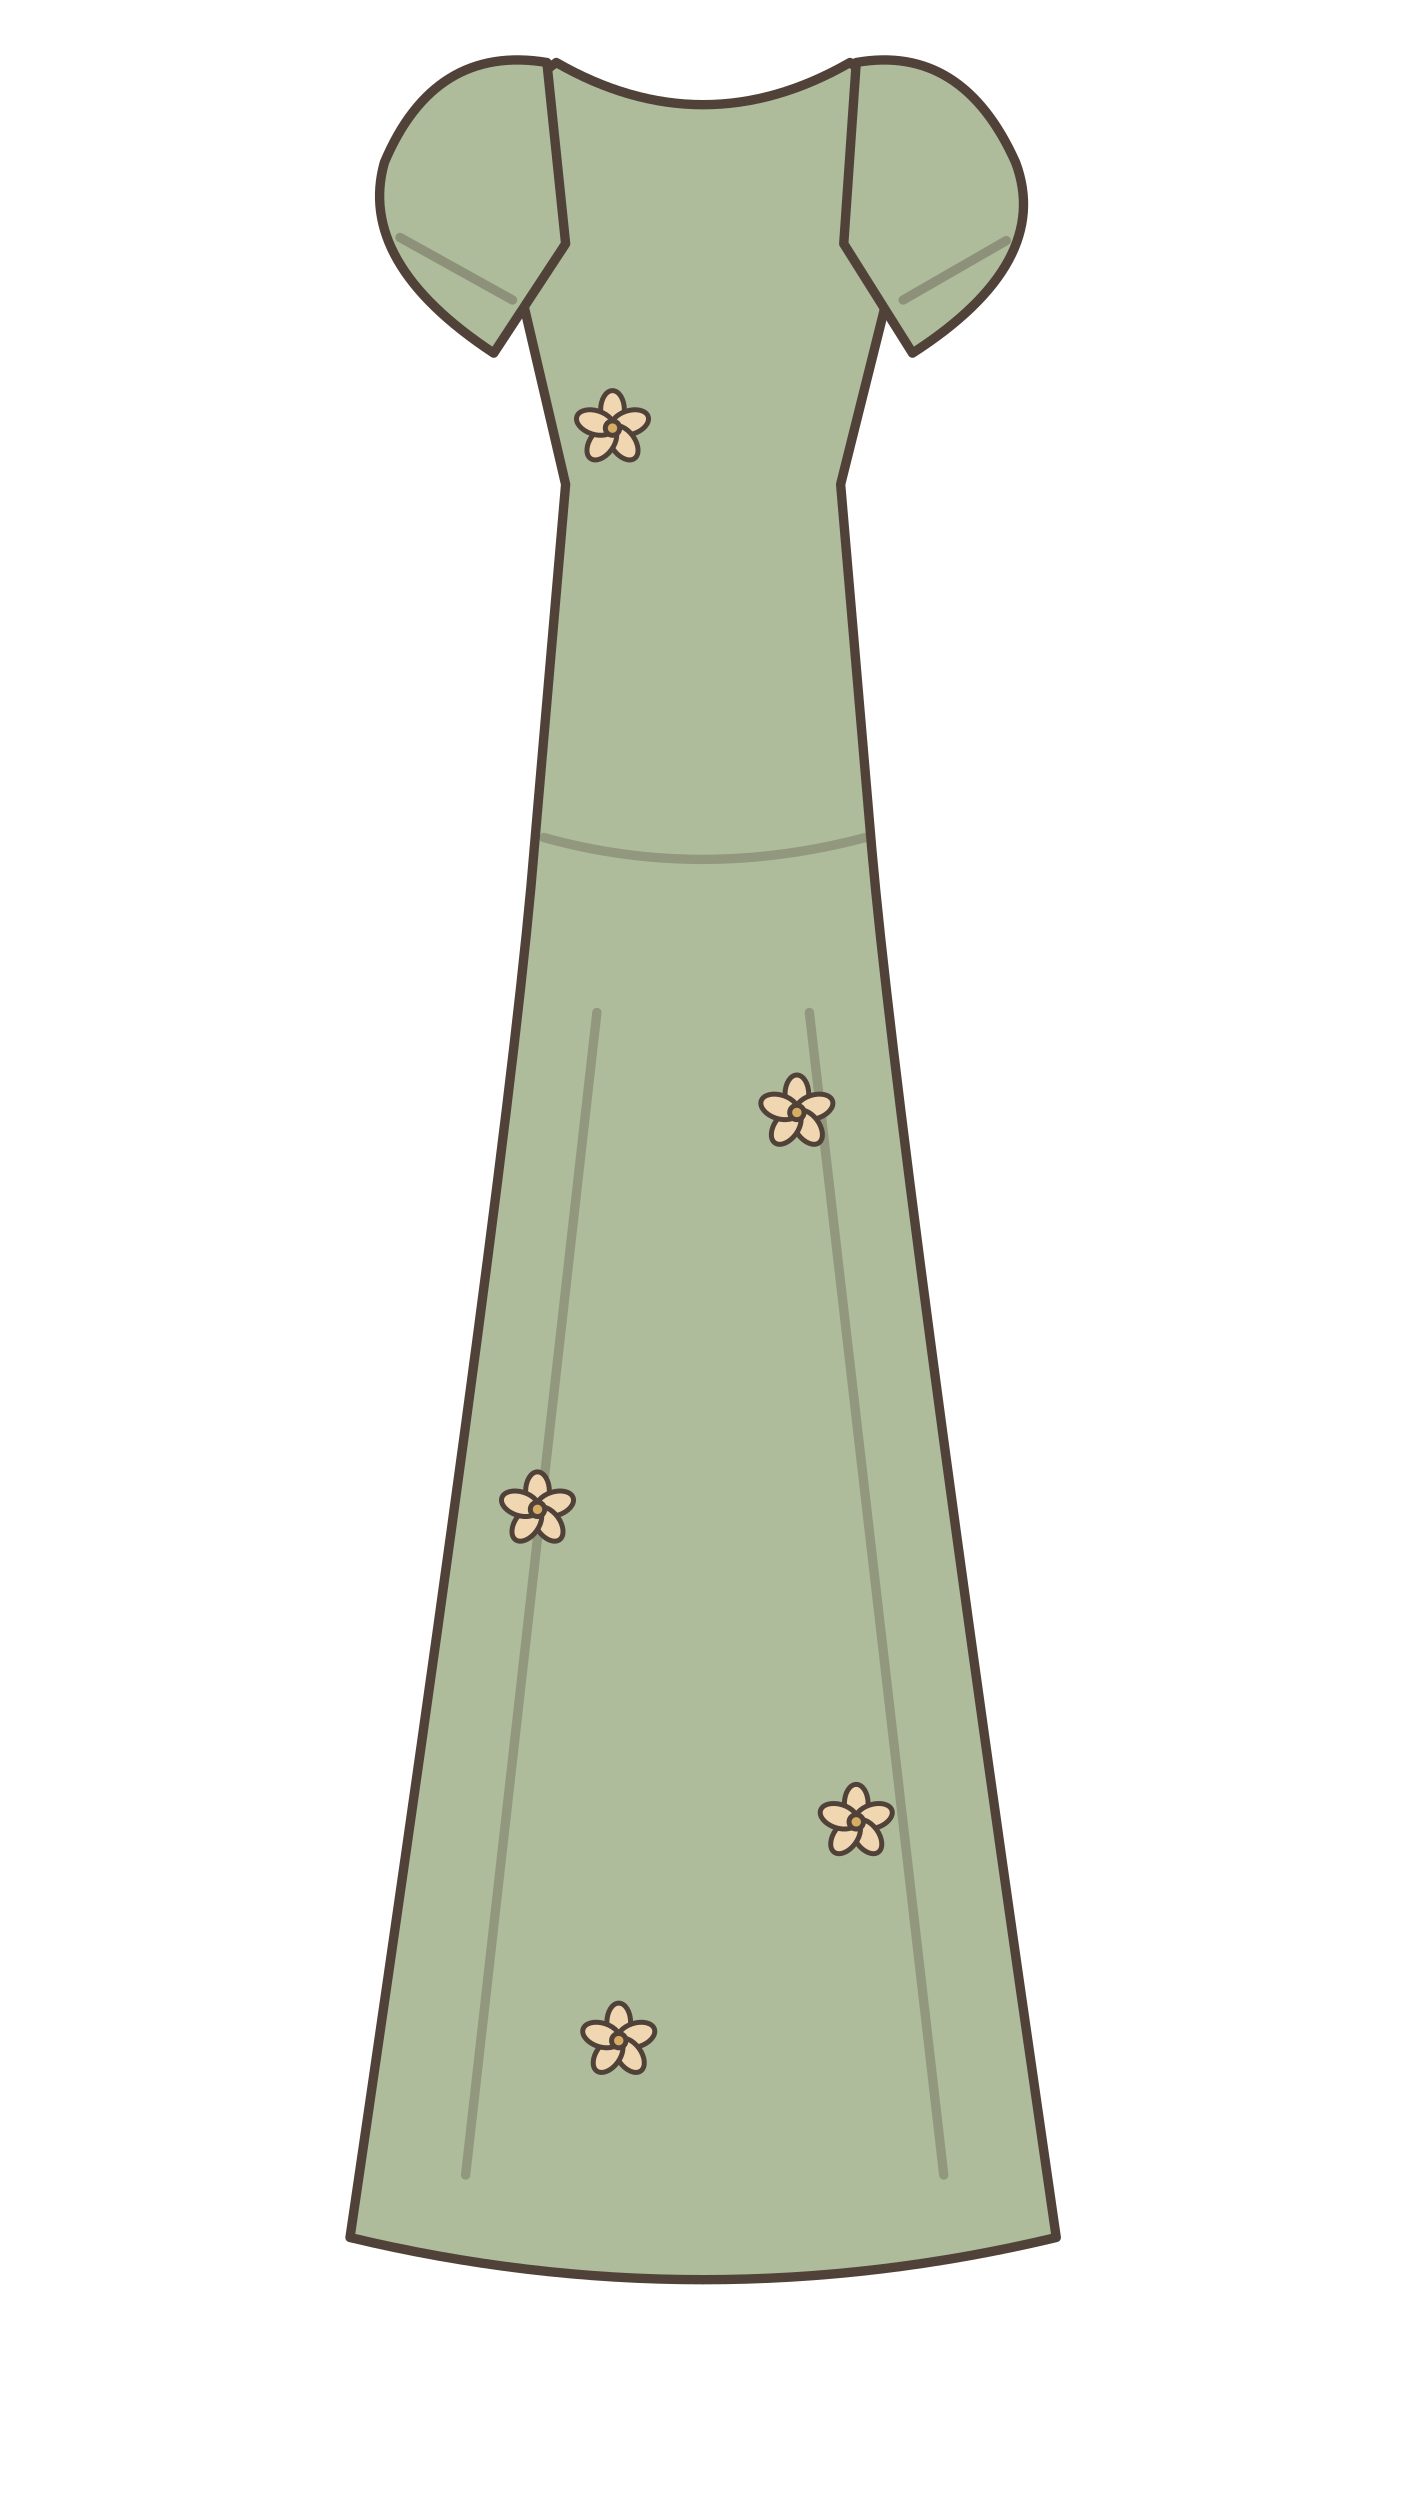
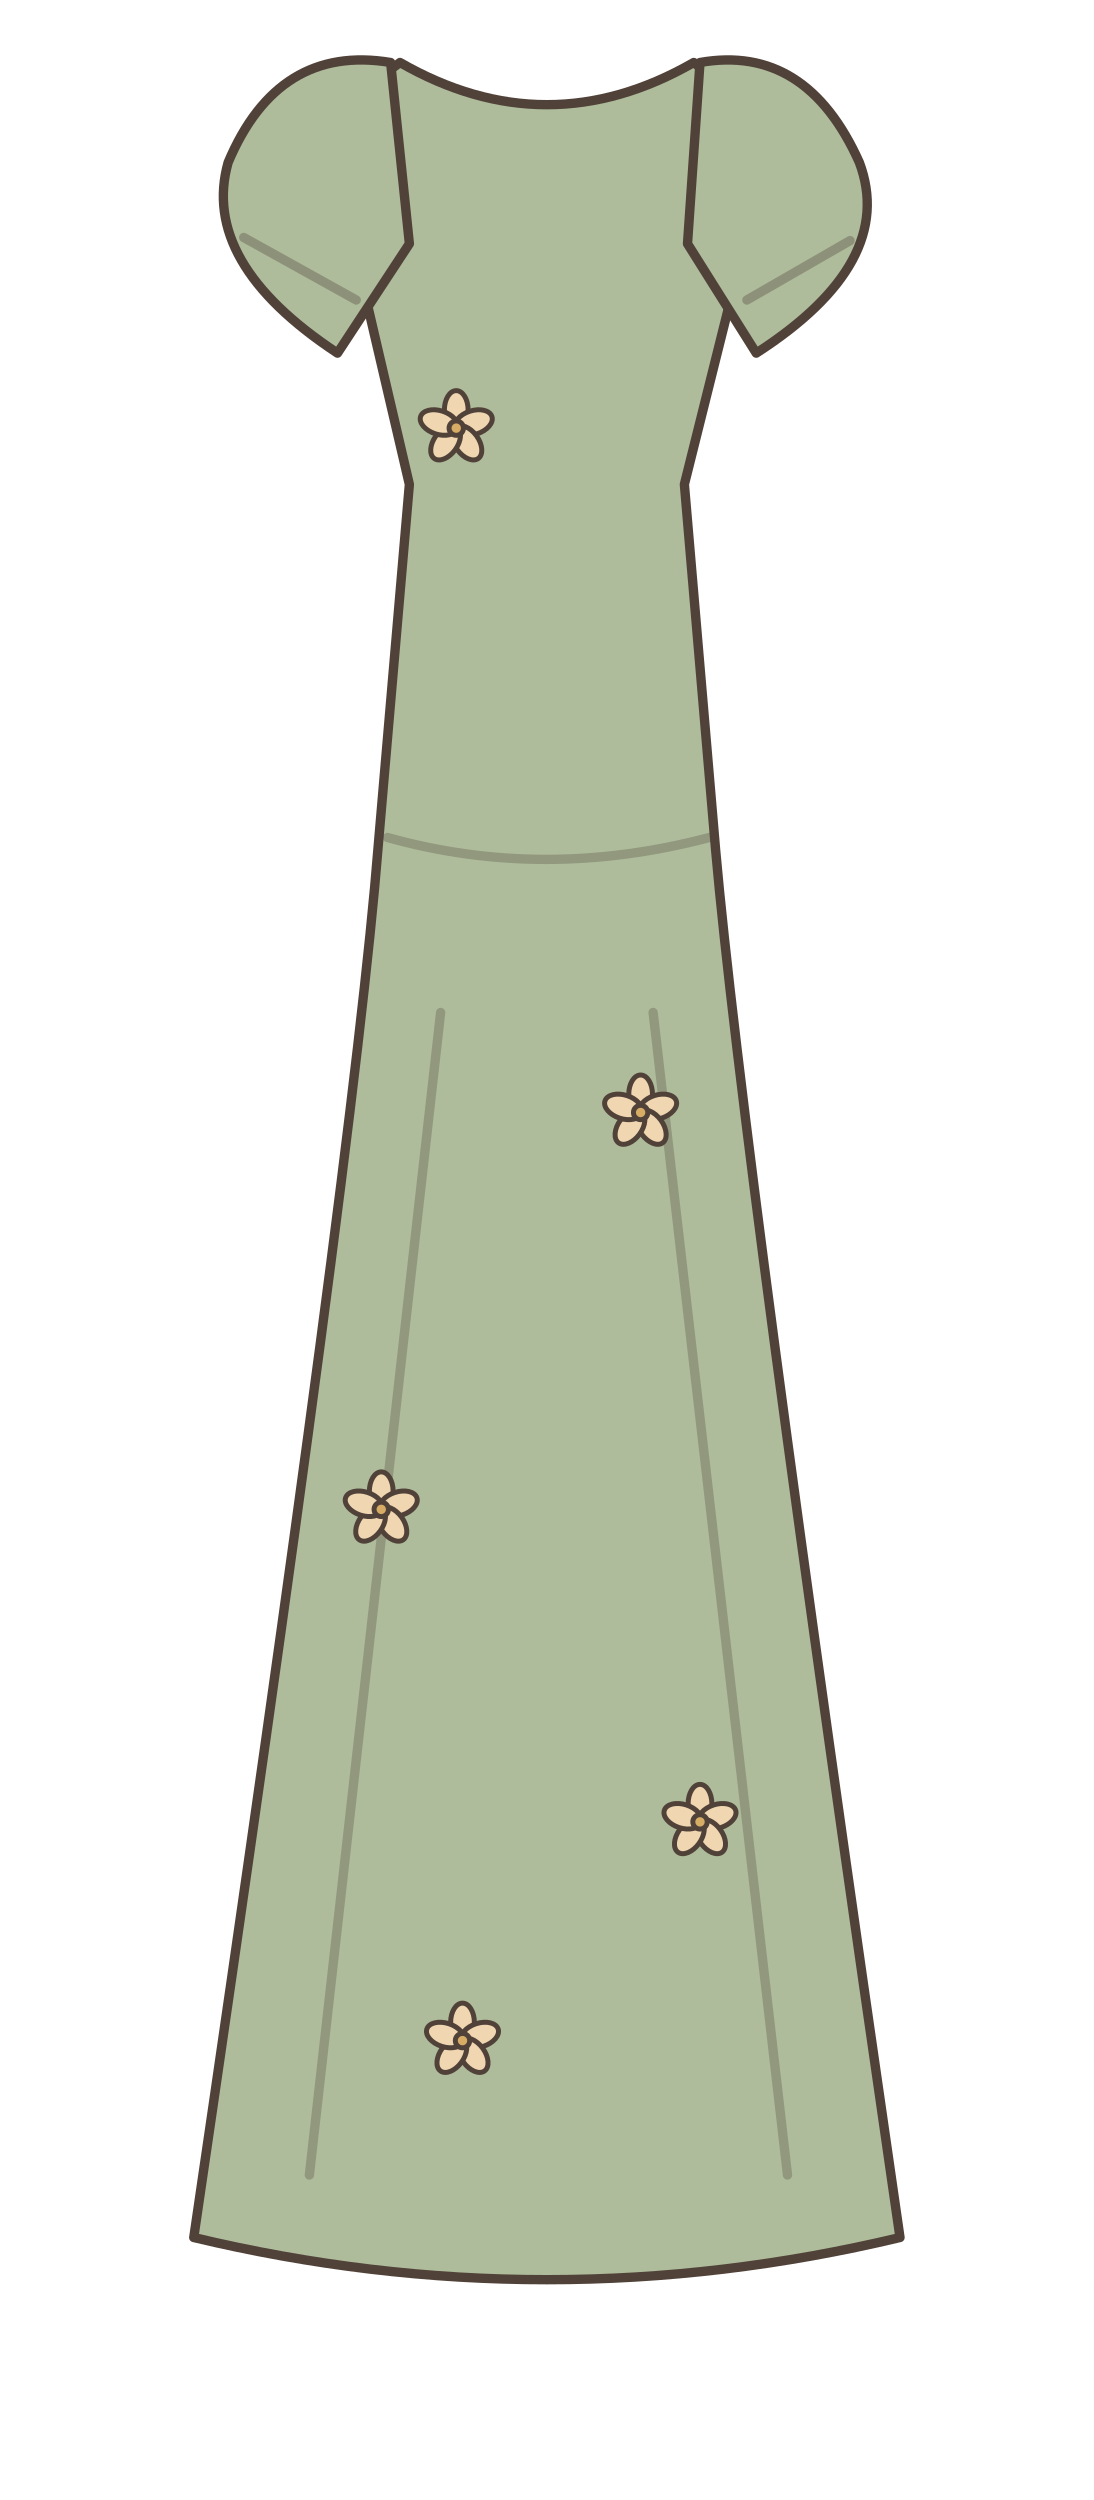
- <svg xmlns="http://www.w3.org/2000/svg" width="720" height="1280" viewBox="185 330 350 800" fill="none">
+ <svg xmlns="http://www.w3.org/2000/svg" width="350" height="800" viewBox="185 330 350 800" fill="none">
  <g stroke="#514239" stroke-width="3" stroke-linecap="round" stroke-linejoin="round">
    <path d="M313 350 L290 367 L302 425 L316 485 L306 601 Q298.4 697 247 1046 Q360 1073 473 1046 Q422.6 699 414 602 L404 485 L419 425 L430 368 L407 350 Q360 377 313 350Z" fill="#aebc9b" />
    <path d="M309 598 Q359 612 412 598 M326 654 L284 1026 M394 654 L437 1026" stroke="#514239" opacity="0.3" />
    <path d="M310 350 Q274 344 258 382 Q249 414 293 443 L316 408Z" fill="#aebc9b" />
    <path d="M409 350 Q443 344 460 382 Q472 414 427 443 L405 408Z" fill="#aebc9b" />
    <path d="M263 406 L299 426 M424 426 L457 407" stroke="#514239" opacity="0.35" />
    <g transform="translate(331 467)" stroke-width="1.6">
      <ellipse cx="0" cy="-5.8" rx="3.8" ry="6.2" fill="#f0d7b1" transform="rotate(0)" />
      <ellipse cx="0" cy="-5.8" rx="3.8" ry="6.2" fill="#f0d7b1" transform="rotate(72)" />
      <ellipse cx="0" cy="-5.8" rx="3.8" ry="6.2" fill="#f0d7b1" transform="rotate(144)" />
      <ellipse cx="0" cy="-5.8" rx="3.8" ry="6.2" fill="#f0d7b1" transform="rotate(216)" />
      <ellipse cx="0" cy="-5.8" rx="3.8" ry="6.2" fill="#f0d7b1" transform="rotate(288)" />
      <circle cx="0" cy="0" r="2.3" fill="#d7ac65" />
    </g>
    <g transform="translate(390 686)" stroke-width="1.6">
      <ellipse cx="0" cy="-5.8" rx="3.8" ry="6.2" fill="#f0d7b1" transform="rotate(0)" />
      <ellipse cx="0" cy="-5.8" rx="3.8" ry="6.2" fill="#f0d7b1" transform="rotate(72)" />
      <ellipse cx="0" cy="-5.8" rx="3.8" ry="6.2" fill="#f0d7b1" transform="rotate(144)" />
      <ellipse cx="0" cy="-5.8" rx="3.8" ry="6.2" fill="#f0d7b1" transform="rotate(216)" />
      <ellipse cx="0" cy="-5.8" rx="3.8" ry="6.2" fill="#f0d7b1" transform="rotate(288)" />
      <circle cx="0" cy="0" r="2.3" fill="#d7ac65" />
    </g>
    <g transform="translate(307 813)" stroke-width="1.6">
      <ellipse cx="0" cy="-5.8" rx="3.8" ry="6.2" fill="#f0d7b1" transform="rotate(0)" />
      <ellipse cx="0" cy="-5.8" rx="3.8" ry="6.2" fill="#f0d7b1" transform="rotate(72)" />
      <ellipse cx="0" cy="-5.8" rx="3.8" ry="6.2" fill="#f0d7b1" transform="rotate(144)" />
      <ellipse cx="0" cy="-5.8" rx="3.8" ry="6.2" fill="#f0d7b1" transform="rotate(216)" />
      <ellipse cx="0" cy="-5.8" rx="3.8" ry="6.2" fill="#f0d7b1" transform="rotate(288)" />
      <circle cx="0" cy="0" r="2.3" fill="#d7ac65" />
    </g>
    <g transform="translate(409 913)" stroke-width="1.6">
      <ellipse cx="0" cy="-5.8" rx="3.8" ry="6.2" fill="#f0d7b1" transform="rotate(0)" />
      <ellipse cx="0" cy="-5.8" rx="3.8" ry="6.2" fill="#f0d7b1" transform="rotate(72)" />
      <ellipse cx="0" cy="-5.8" rx="3.8" ry="6.2" fill="#f0d7b1" transform="rotate(144)" />
      <ellipse cx="0" cy="-5.8" rx="3.8" ry="6.2" fill="#f0d7b1" transform="rotate(216)" />
      <ellipse cx="0" cy="-5.8" rx="3.8" ry="6.2" fill="#f0d7b1" transform="rotate(288)" />
      <circle cx="0" cy="0" r="2.3" fill="#d7ac65" />
    </g>
    <g transform="translate(333 983)" stroke-width="1.6">
      <ellipse cx="0" cy="-5.8" rx="3.8" ry="6.2" fill="#f0d7b1" transform="rotate(0)" />
      <ellipse cx="0" cy="-5.8" rx="3.8" ry="6.2" fill="#f0d7b1" transform="rotate(72)" />
      <ellipse cx="0" cy="-5.8" rx="3.8" ry="6.2" fill="#f0d7b1" transform="rotate(144)" />
      <ellipse cx="0" cy="-5.8" rx="3.8" ry="6.2" fill="#f0d7b1" transform="rotate(216)" />
      <ellipse cx="0" cy="-5.8" rx="3.8" ry="6.2" fill="#f0d7b1" transform="rotate(288)" />
      <circle cx="0" cy="0" r="2.3" fill="#d7ac65" />
    </g>
  </g>
</svg>
